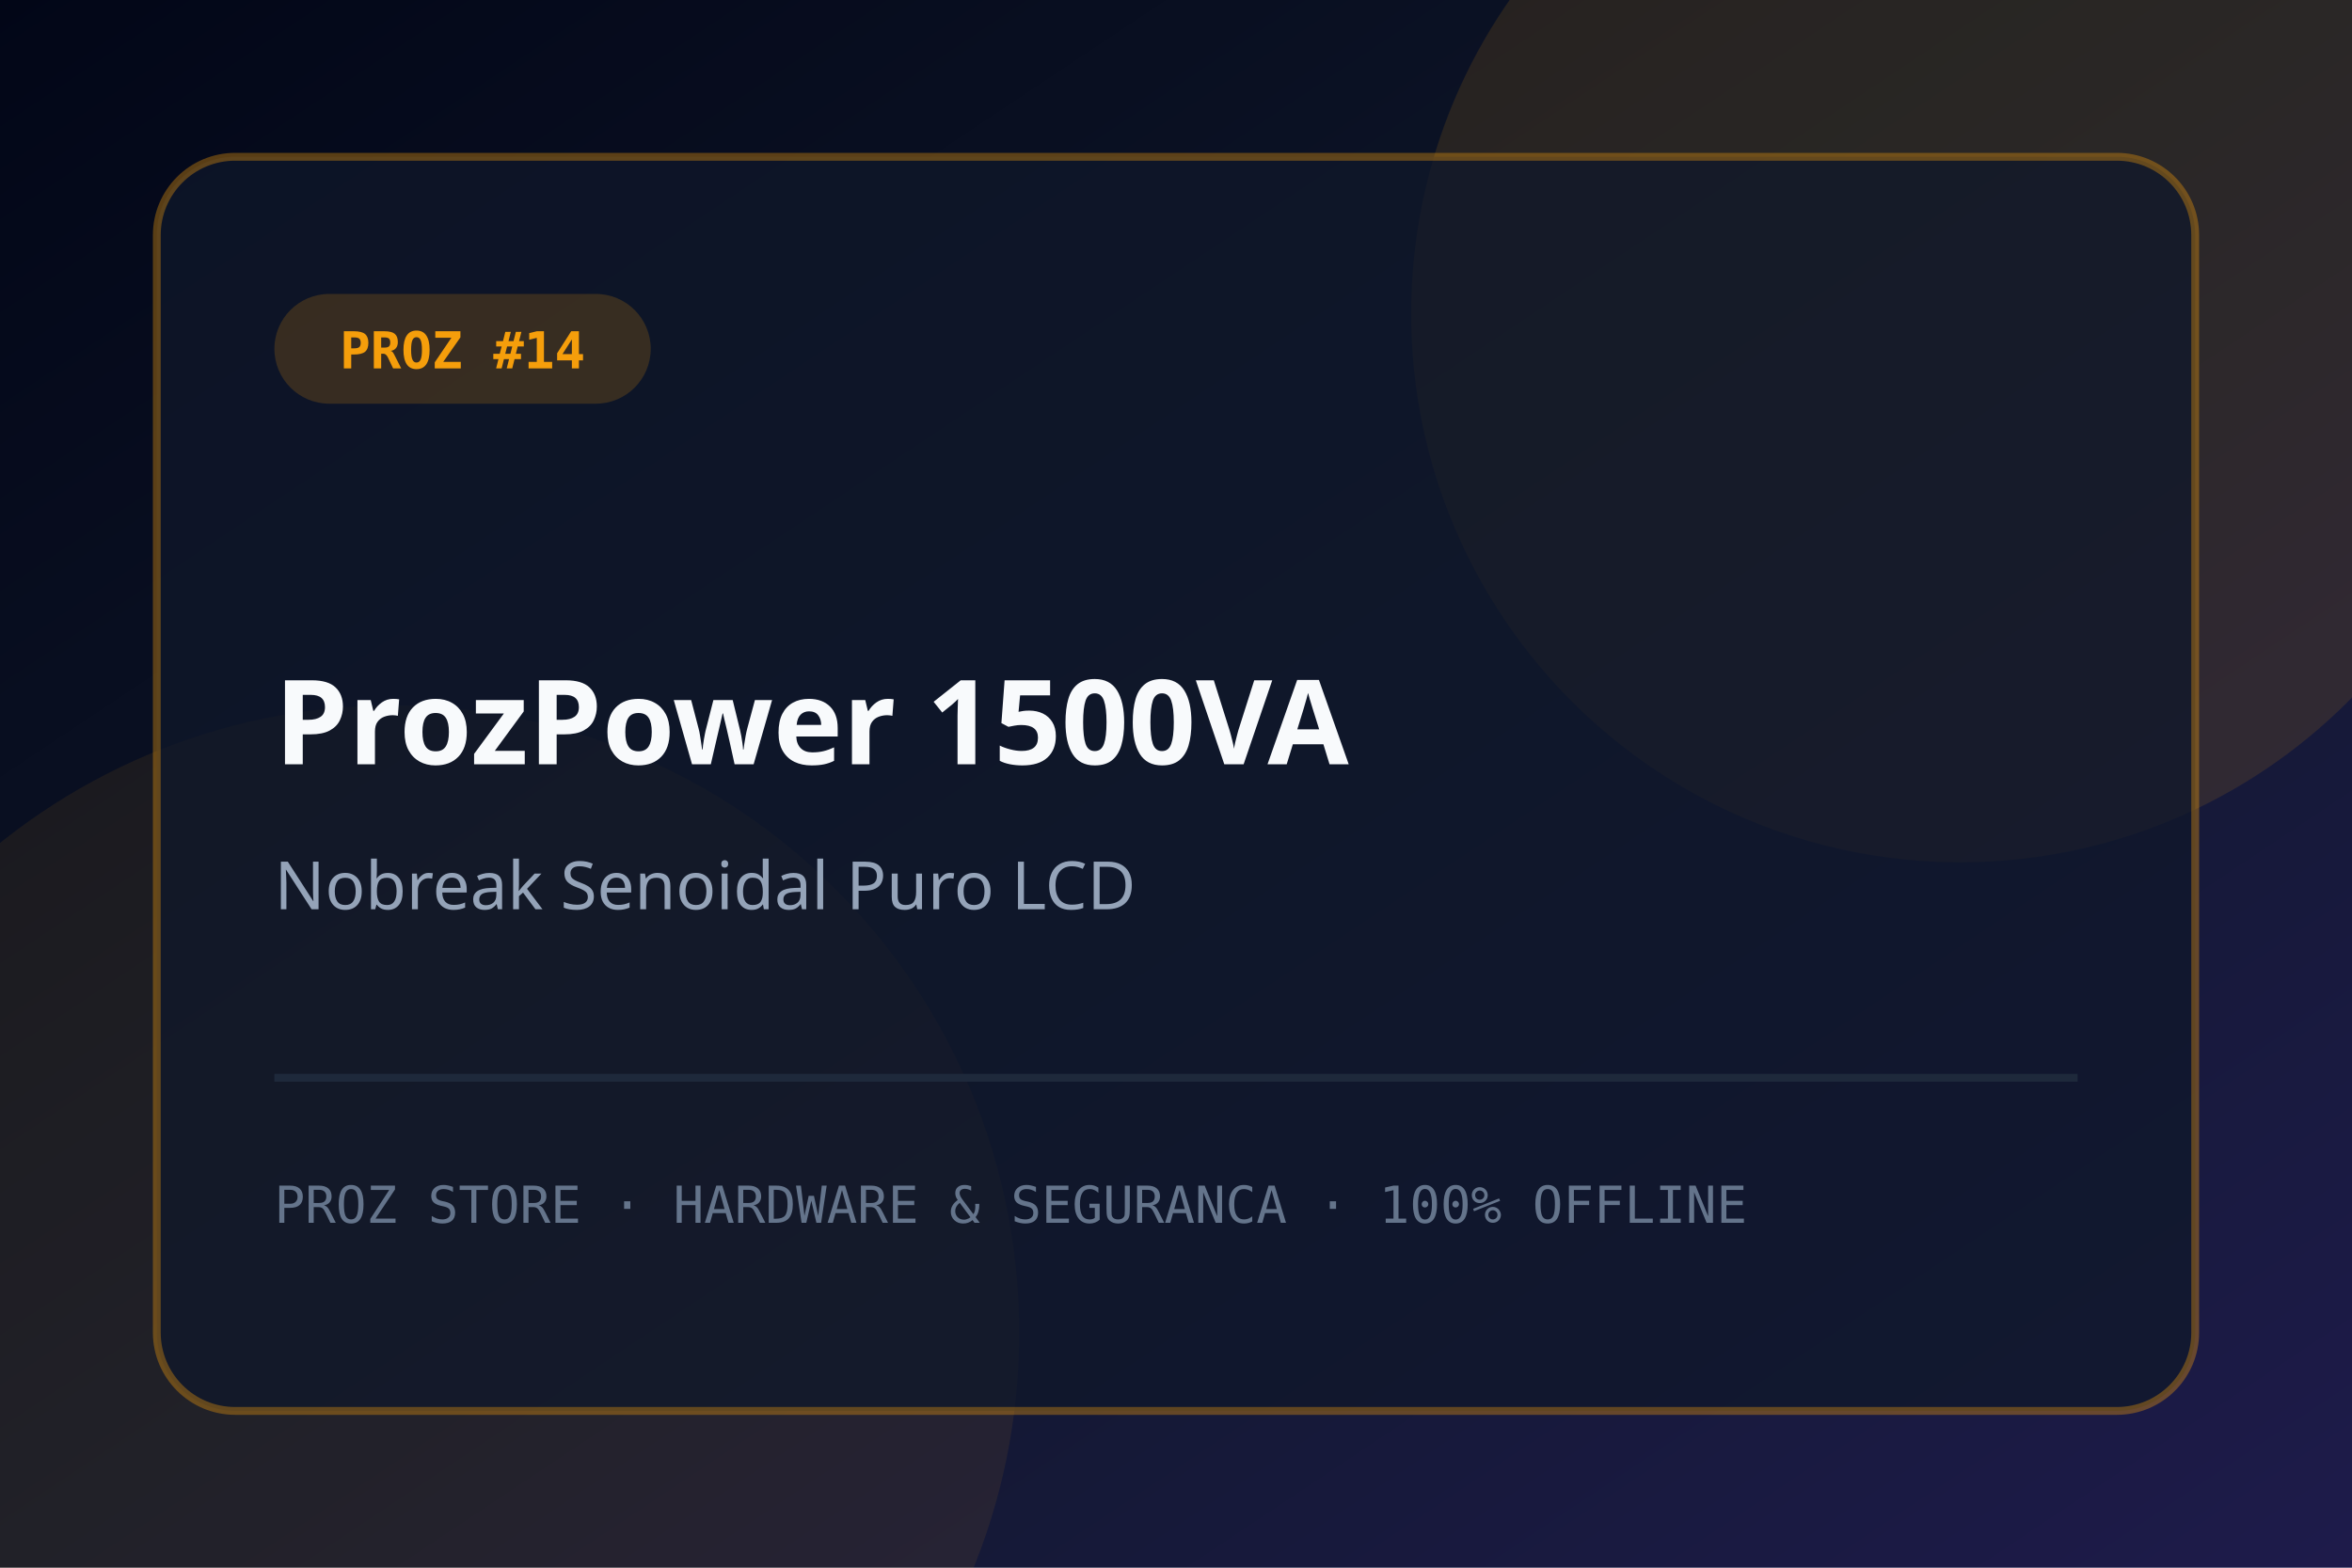
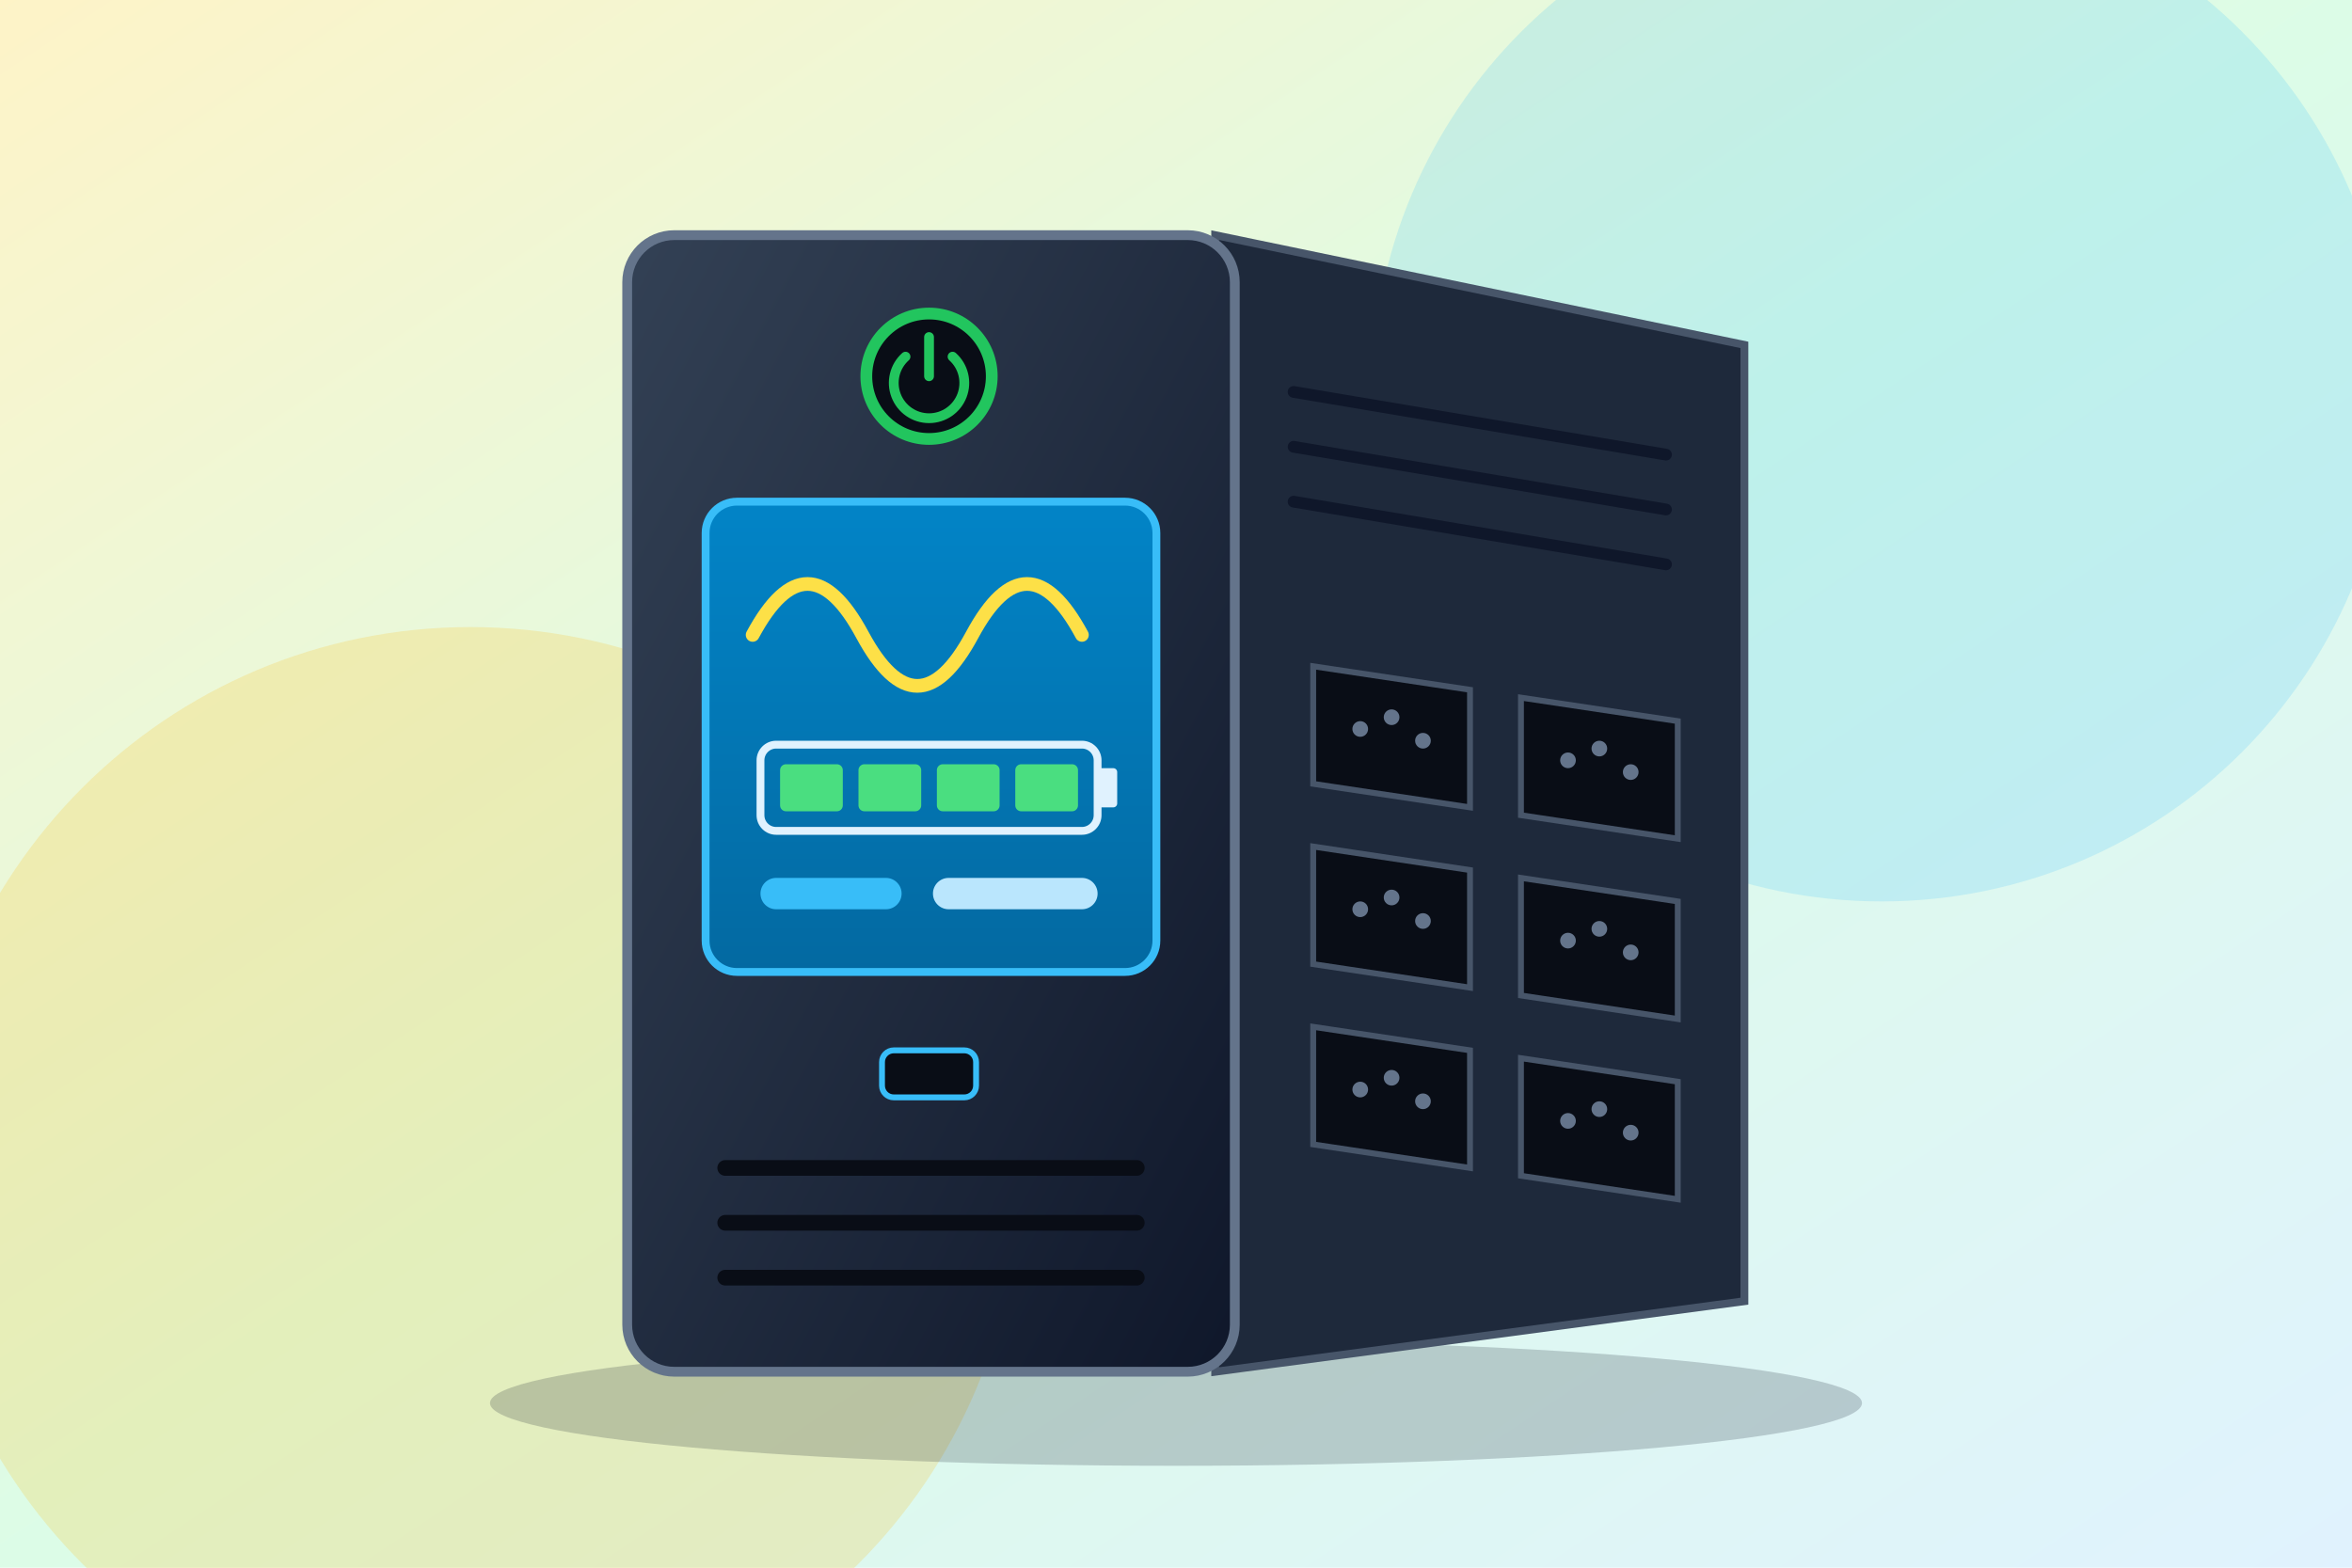
<svg xmlns="http://www.w3.org/2000/svg" viewBox="0 0 600 400" width="600" height="400">
  <defs>
    <linearGradient id="bg" x1="0" y1="0" x2="1" y2="1">
-       <stop offset="0%" stop-color="#020617" />
-       <stop offset="50%" stop-color="#0f172a" />
-       <stop offset="100%" stop-color="#1e1b4b" />
+       <stop offset="0%" stop-color="#fef3c7" />
+       <stop offset="50%" stop-color="#dcfce7" />
+       <stop offset="100%" stop-color="#e0f2fe" />
+     </linearGradient>
+     <linearGradient id="tower" x1="0" y1="0" x2="1" y2="1">
+       <stop offset="0%" stop-color="#334155" />
+       <stop offset="100%" stop-color="#0f172a" />
+     </linearGradient>
+     <linearGradient id="lcd" x1="0" y1="0" x2="0" y2="1">
+       <stop offset="0%" stop-color="#0284c7" />
+       <stop offset="100%" stop-color="#0369a1" />
    </linearGradient>
  </defs>
  <rect width="600" height="400" fill="url(#bg)" />
-   <circle cx="500" cy="80" r="140" fill="#f59e0b" opacity="0.12" />
-   <circle cx="100" cy="340" r="160" fill="#f59e0b" opacity="0.08" />
-   <rect x="40" y="40" width="520" height="320" rx="20" fill="#0f172a" fill-opacity="0.75" stroke="#f59e0b" stroke-opacity="0.35" stroke-width="2" />
-   <rect x="70" y="75" width="96" height="28" rx="14" fill="#f59e0b" fill-opacity="0.18" />
-   <text x="118" y="94" font-family="monospace" font-size="13" font-weight="bold" fill="#f59e0b" text-anchor="middle">PROZ #14</text>
-   <text x="70" y="195" font-family="system-ui, sans-serif" font-size="30" font-weight="800" fill="#f8fafc">ProzPower 1500VA</text>
-   <text x="70" y="232" font-family="system-ui, sans-serif" font-size="17" fill="#94a3b8">Nobreak Senoidal Puro LCD</text>
-   <line x1="70" y1="275" x2="530" y2="275" stroke="#1e293b" stroke-width="2" />
-   <text x="70" y="312" font-family="monospace" font-size="13" fill="#64748b">PROZ STORE · HARDWARE &amp; SEGURANCA · 100% OFFLINE</text>
+   <circle cx="480" cy="100" r="130" fill="#38bdf8" opacity="0.18" />
+   <circle cx="120" cy="300" r="140" fill="#fbbf24" opacity="0.22" />
+   <ellipse cx="300" cy="358" rx="175" ry="16" fill="#0f172a" opacity="0.2" />
+   <polygon points="310,60 445,88 445,332 310,350" fill="#1e293b" stroke="#475569" stroke-width="2" />
+   <g stroke="#0f172a" stroke-width="3" stroke-linecap="round">
+     <line x1="330" y1="100" x2="425" y2="116" />
+     <line x1="330" y1="114" x2="425" y2="130" />
+     <line x1="330" y1="128" x2="425" y2="144" />
+   </g>
+   <g fill="#090d16" stroke="#475569" stroke-width="1.5">
+     <polygon points="335,170 375,176 375,206 335,200" />
+     <polygon points="388,178 428,184 428,214 388,208" />
+     <polygon points="335,216 375,222 375,252 335,246" />
+     <polygon points="388,224 428,230 428,260 388,254" />
+     <polygon points="335,262 375,268 375,298 335,292" />
+     <polygon points="388,270 428,276 428,306 388,300" />
+   </g>
+   <g fill="#64748b">
+     <circle cx="347" cy="186" r="2" />
+     <circle cx="355" cy="183" r="2" />
+     <circle cx="363" cy="189" r="2" />
+     <circle cx="400" cy="194" r="2" />
+     <circle cx="408" cy="191" r="2" />
+     <circle cx="416" cy="197" r="2" />
+     <circle cx="347" cy="232" r="2" />
+     <circle cx="355" cy="229" r="2" />
+     <circle cx="363" cy="235" r="2" />
+     <circle cx="400" cy="240" r="2" />
+     <circle cx="408" cy="237" r="2" />
+     <circle cx="416" cy="243" r="2" />
+     <circle cx="347" cy="278" r="2" />
+     <circle cx="355" cy="275" r="2" />
+     <circle cx="363" cy="281" r="2" />
+     <circle cx="400" cy="286" r="2" />
+     <circle cx="408" cy="283" r="2" />
+     <circle cx="416" cy="289" r="2" />
+   </g>
+   <rect x="160" y="60" width="155" height="290" rx="12" fill="url(#tower)" stroke="#64748b" stroke-width="2.5" />
+   <circle cx="237" cy="96" r="16" fill="#090d16" stroke="#22c55e" stroke-width="3" />
+   <path d="M231,91 A9,9 0 1,0 243,91" fill="none" stroke="#22c55e" stroke-width="2.5" stroke-linecap="round" />
+   <line x1="237" y1="86" x2="237" y2="96" stroke="#22c55e" stroke-width="2.5" stroke-linecap="round" />
+   <rect x="180" y="128" width="115" height="120" rx="8" fill="url(#lcd)" stroke="#38bdf8" stroke-width="2" />
+   <path d="M192,162 Q206,136 220,162 T248,162 T276,162" fill="none" stroke="#fde047" stroke-width="3.5" stroke-linecap="round" />
+   <rect x="194" y="190" width="86" height="22" rx="4" fill="none" stroke="#e0f2fe" stroke-width="2" />
+   <rect x="280" y="196" width="5" height="10" rx="1" fill="#e0f2fe" />
+   <rect x="199" y="195" width="16" height="12" rx="1.5" fill="#4ade80" />
+   <rect x="219" y="195" width="16" height="12" rx="1.5" fill="#4ade80" />
+   <rect x="239" y="195" width="16" height="12" rx="1.5" fill="#4ade80" />
+   <rect x="259" y="195" width="16" height="12" rx="1.5" fill="#4ade80" />
+   <rect x="194" y="224" width="36" height="8" rx="4" fill="#38bdf8" />
+   <rect x="238" y="224" width="42" height="8" rx="4" fill="#bae6fd" />
+   <rect x="225" y="268" width="24" height="12" rx="3" fill="#090d16" stroke="#38bdf8" stroke-width="1.5" />
+   <g stroke="#090d16" stroke-width="4" stroke-linecap="round">
+     <line x1="185" y1="298" x2="290" y2="298" />
+     <line x1="185" y1="312" x2="290" y2="312" />
+     <line x1="185" y1="326" x2="290" y2="326" />
+   </g>
</svg>
